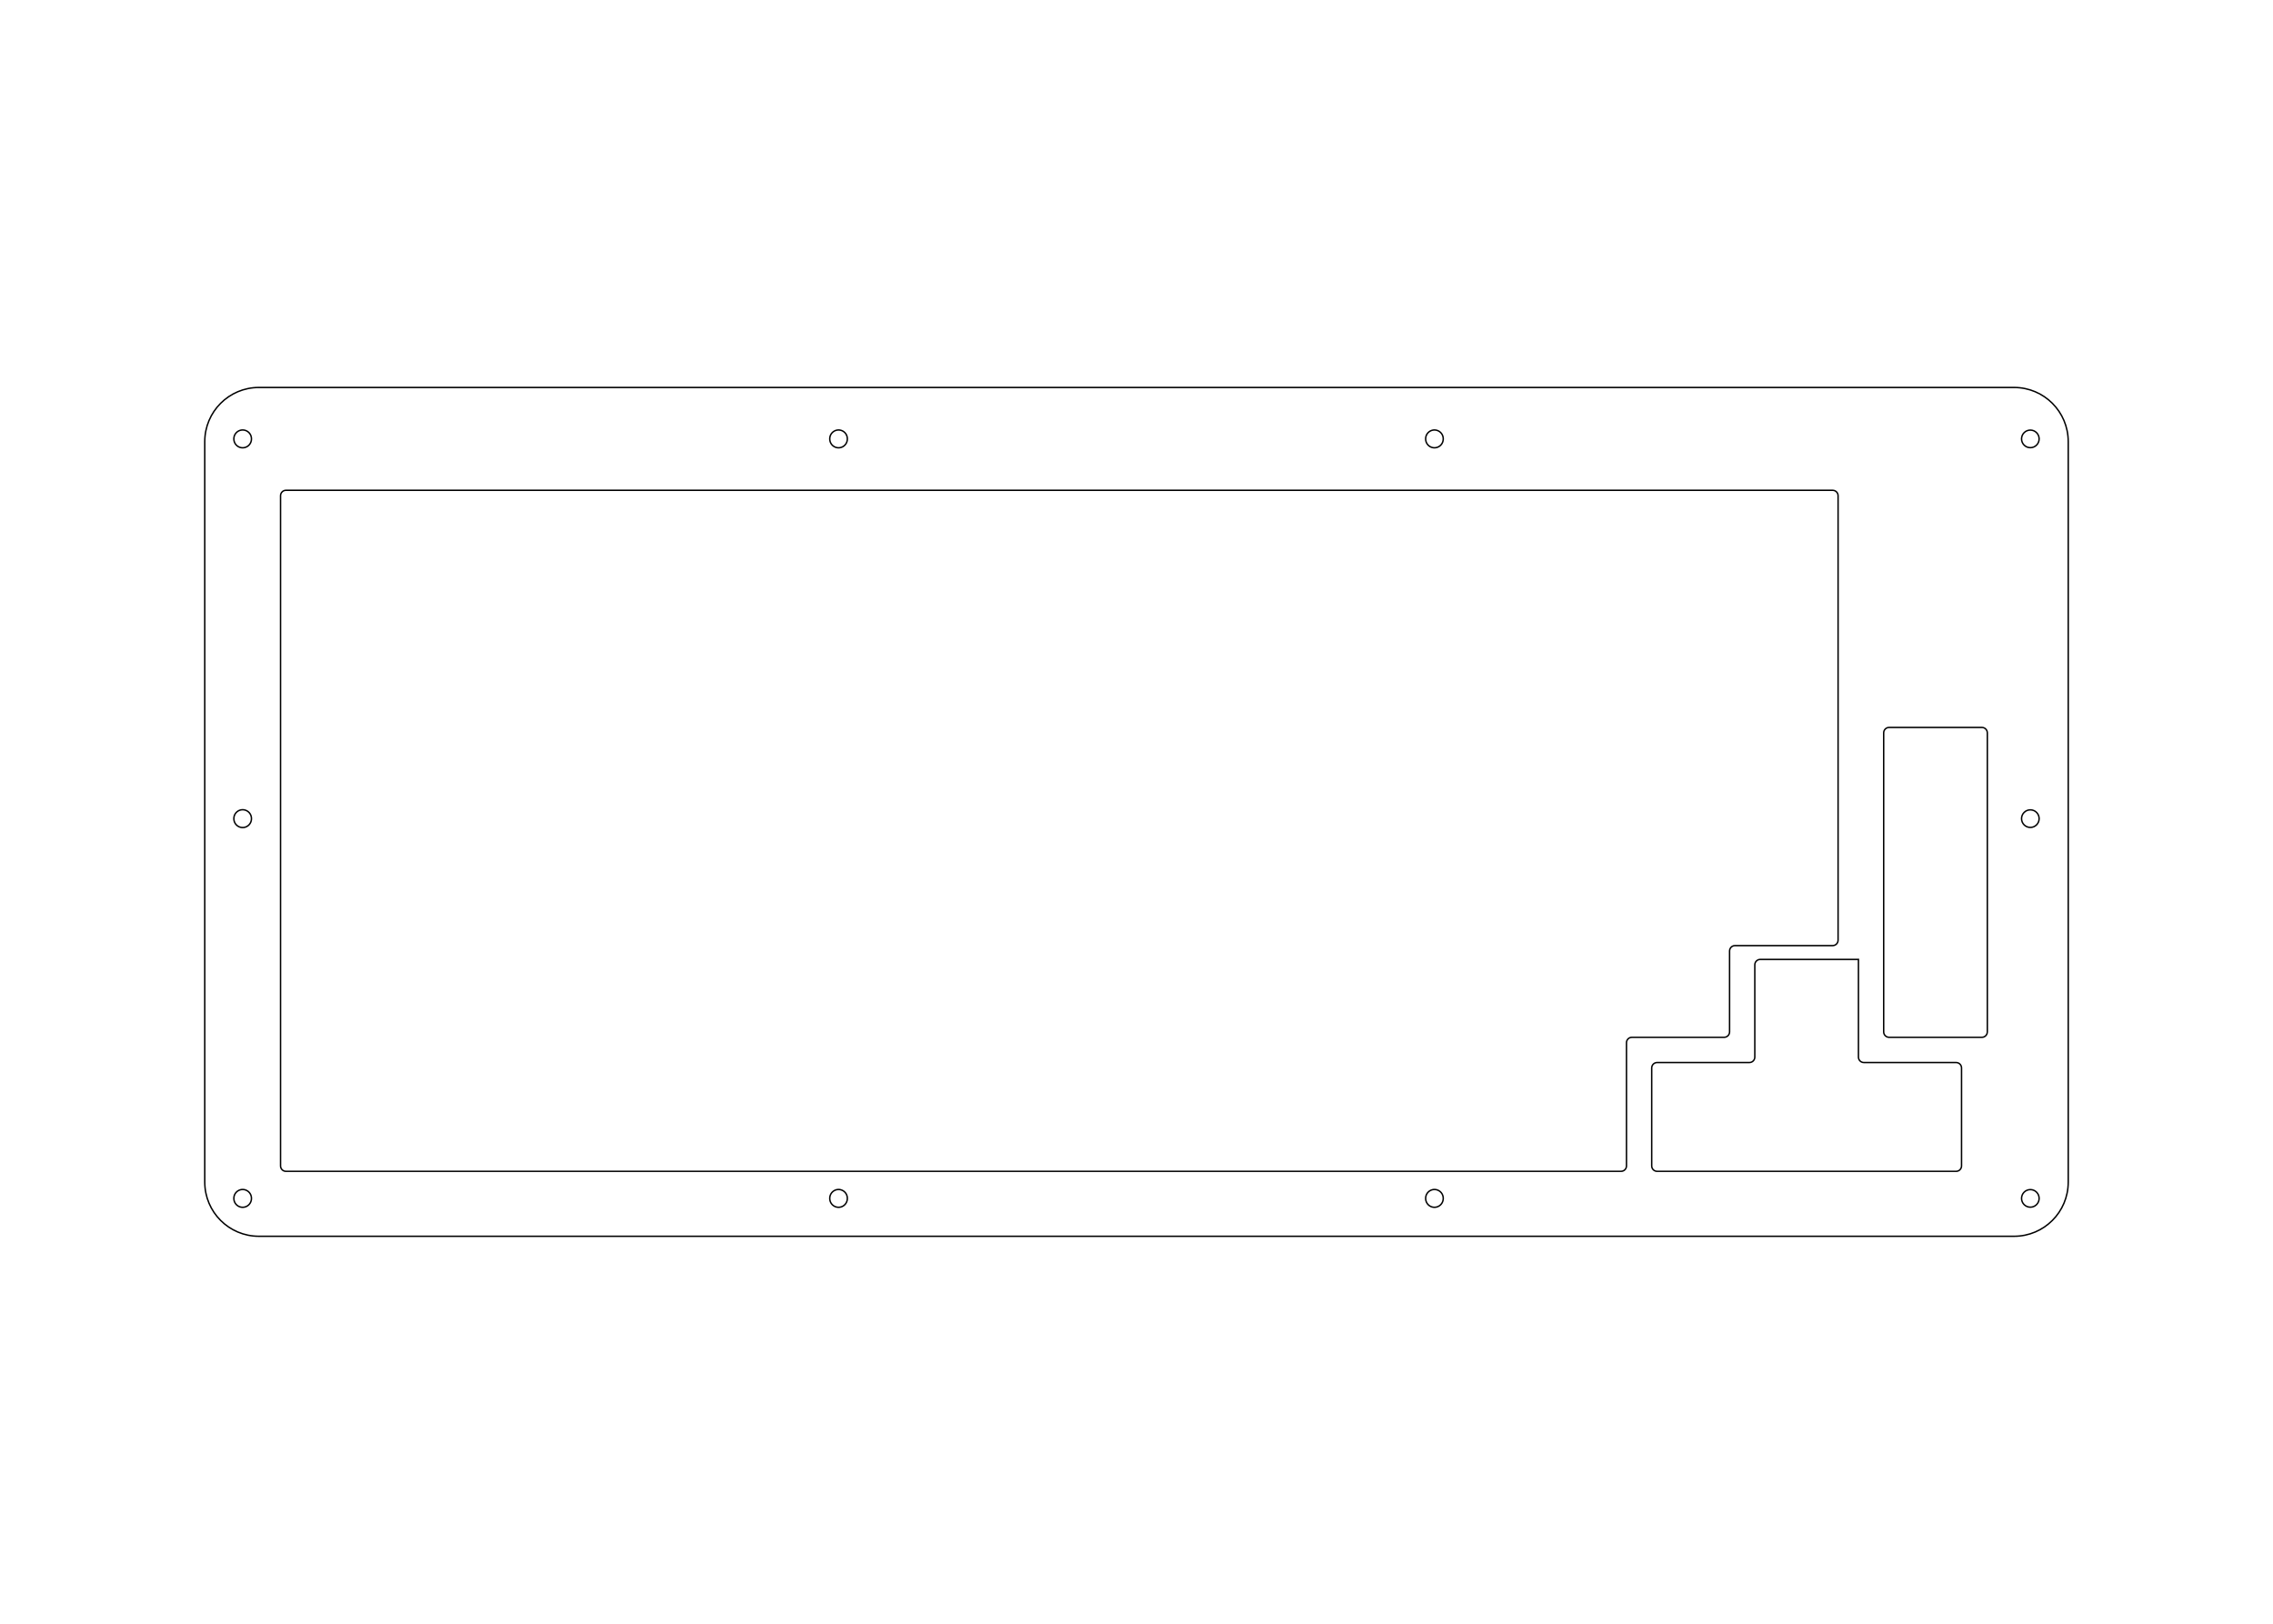
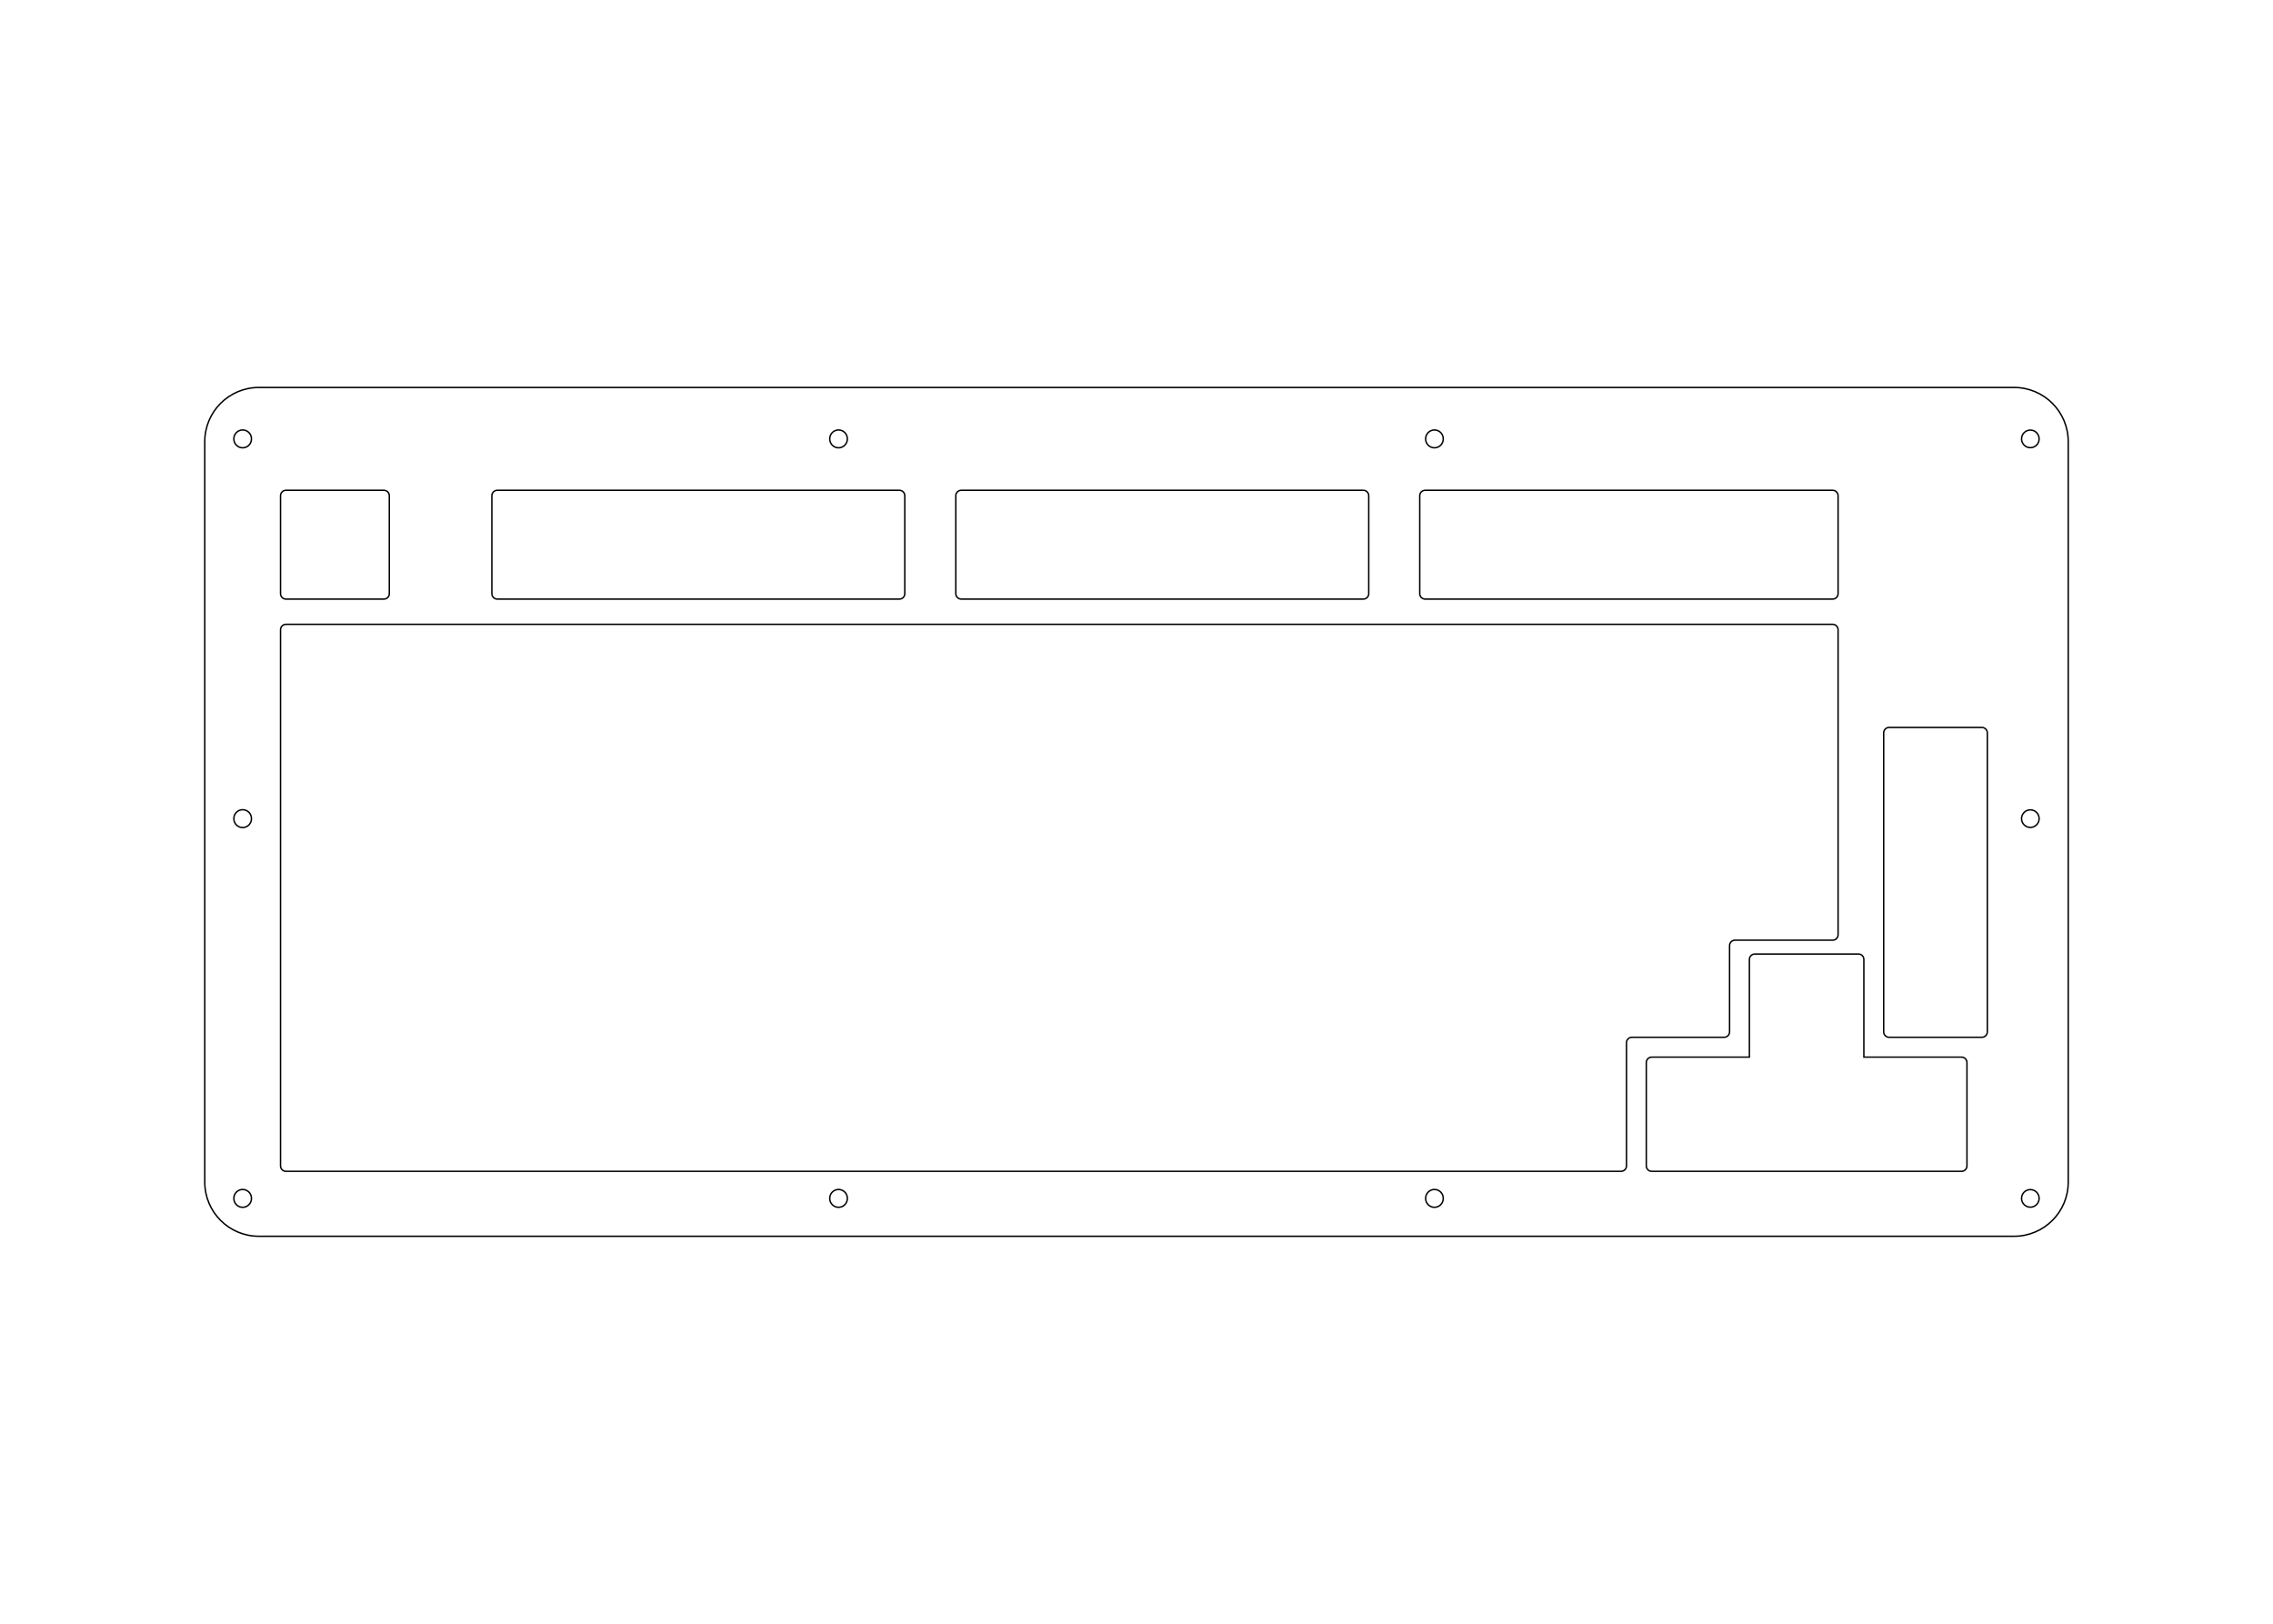
<svg xmlns="http://www.w3.org/2000/svg" width="420mm" height="300mm" viewBox="0 0 420 300" version="1.1" id="svg8">
  <defs id="defs2">
    <marker style="overflow:visible" refY="0.0" refX="0.0" orient="auto" id="DistanceX">
      <path id="path12" style="stroke:#000000; stroke-width:0.5" d="M 3,-3 L -3,3 M 0,-5 L  0,5" />
    </marker>
    <pattern y="0" x="0" width="8" patternUnits="userSpaceOnUse" id="Hatch" height="8">
      <path id="path15" stroke-width="0.25" stroke="#000000" linecap="square" d="M8 4 l-4,4" />
      <path id="path17" stroke-width="0.25" stroke="#000000" linecap="square" d="M6 2 l-4,4" />
      <path id="path19" stroke-width="0.25" stroke="#000000" linecap="square" d="M4 0 l-4,4" />
    </pattern>
    <symbol id="*MODEL_SPACE" />
    <symbol id="*PAPER_SPACE" />
    <marker style="overflow:visible" refY="0.0" refX="0.0" orient="auto" id="DistanceX-4">
      <path id="path57" style="stroke:#000000; stroke-width:0.5" d="M 3,-3 L -3,3 M 0,-5 L  0,5" />
    </marker>
    <pattern y="0" x="0" width="8" patternUnits="userSpaceOnUse" id="Hatch-8" height="8">
      <path id="path60" stroke-width="0.25" stroke="#000000" linecap="square" d="M8 4 l-4,4" />
      <path id="path62" stroke-width="0.25" stroke="#000000" linecap="square" d="M6 2 l-4,4" />
      <path id="path64" stroke-width="0.25" stroke="#000000" linecap="square" d="M4 0 l-4,4" />
    </pattern>
    <symbol id="*MODEL_SPACE-8" />
    <symbol id="*PAPER_SPACE-1" />
    <marker style="overflow:visible" refY="0.0" refX="0.0" orient="auto" id="DistanceX-2">
      <path id="path102" style="stroke:#000000; stroke-width:0.5" d="M 3,-3 L -3,3 M 0,-5 L  0,5" />
    </marker>
    <pattern y="0" x="0" width="8" patternUnits="userSpaceOnUse" id="Hatch-5" height="8">
      <path id="path105" stroke-width="0.25" stroke="#000000" linecap="square" d="M8 4 l-4,4" />
      <path id="path107" stroke-width="0.25" stroke="#000000" linecap="square" d="M6 2 l-4,4" />
      <path id="path109" stroke-width="0.25" stroke="#000000" linecap="square" d="M4 0 l-4,4" />
    </pattern>
    <symbol id="*MODEL_SPACE-84" />
    <symbol id="*PAPER_SPACE-4" />
    <marker style="overflow:visible" refY="0.0" refX="0.0" orient="auto" id="DistanceX-6">
      <path id="path147" style="stroke:#000000; stroke-width:0.5" d="M 3,-3 L -3,3 M 0,-5 L  0,5" />
    </marker>
    <pattern y="0" x="0" width="8" patternUnits="userSpaceOnUse" id="Hatch-6" height="8">
      <path id="path150" stroke-width="0.25" stroke="#000000" linecap="square" d="M8 4 l-4,4" />
      <path id="path152" stroke-width="0.25" stroke="#000000" linecap="square" d="M6 2 l-4,4" />
      <path id="path154" stroke-width="0.25" stroke="#000000" linecap="square" d="M4 0 l-4,4" />
    </pattern>
    <symbol id="*MODEL_SPACE-0" />
    <symbol id="*PAPER_SPACE-9" />
-     <marker style="overflow:visible" refY="0.0" refX="0.0" orient="auto" id="DistanceX-7">
-       <path id="path414" style="stroke:#000000; stroke-width:0.5" d="M 3,-3 L -3,3 M 0,-5 L  0,5" />
-     </marker>
-     <pattern y="0" x="0" width="8" patternUnits="userSpaceOnUse" id="Hatch-59" height="8">
-       <path id="path417" stroke-width="0.25" stroke="#000000" linecap="square" d="M8 4 l-4,4" />
-       <path id="path419" stroke-width="0.25" stroke="#000000" linecap="square" d="M6 2 l-4,4" />
-       <path id="path421" stroke-width="0.25" stroke="#000000" linecap="square" d="M4 0 l-4,4" />
-     </pattern>
-     <symbol id="*MODEL_SPACE-4" />
-     <symbol id="*PAPER_SPACE-2" />
-     <marker style="overflow:visible" refY="0.0" refX="0.0" orient="auto" id="DistanceX-1">
-       <path id="path489" style="stroke:#000000; stroke-width:0.5" d="M 3,-3 L -3,3 M 0,-5 L  0,5" />
-     </marker>
-     <pattern y="0" x="0" width="8" patternUnits="userSpaceOnUse" id="Hatch-86" height="8">
-       <path id="path492" stroke-width="0.25" stroke="#000000" linecap="square" d="M8 4 l-4,4" />
-       <path id="path494" stroke-width="0.25" stroke="#000000" linecap="square" d="M6 2 l-4,4" />
-       <path id="path496" stroke-width="0.25" stroke="#000000" linecap="square" d="M4 0 l-4,4" />
-     </pattern>
-     <symbol id="*MODEL_SPACE-1" />
-     <symbol id="*PAPER_SPACE-90" />
-     <marker style="overflow:visible" refY="0.0" refX="0.0" orient="auto" id="DistanceX-23">
-       <path id="path555" style="stroke:#000000; stroke-width:0.5" d="M 3,-3 L -3,3 M 0,-5 L  0,5" />
-     </marker>
-     <pattern y="0" x="0" width="8" patternUnits="userSpaceOnUse" id="Hatch-64" height="8">
-       <path id="path558" stroke-width="0.25" stroke="#000000" linecap="square" d="M8 4 l-4,4" />
-       <path id="path560" stroke-width="0.25" stroke="#000000" linecap="square" d="M6 2 l-4,4" />
-       <path id="path562" stroke-width="0.25" stroke="#000000" linecap="square" d="M4 0 l-4,4" />
-     </pattern>
-     <symbol id="*MODEL_SPACE-9" />
-     <symbol id="*PAPER_SPACE-0" />
-     <marker style="overflow:visible" refY="0.0" refX="0.0" orient="auto" id="DistanceX-47">
-       <path id="path699" style="stroke:#000000; stroke-width:0.5" d="M 3,-3 L -3,3 M 0,-5 L  0,5" />
+     <marker style="overflow:visible" refY="0.0" refX="0.0" orient="auto" id="DistanceX-3">
+       <path id="path244" style="stroke:#000000; stroke-width:0.5" d="M 3,-3 L -3,3 M 0,-5 L  0,5" />
    </marker>
    <pattern y="0" x="0" width="8" patternUnits="userSpaceOnUse" id="Hatch-1" height="8">
-       <path id="path702" stroke-width="0.25" stroke="#000000" linecap="square" d="M8 4 l-4,4" />
-       <path id="path704" stroke-width="0.25" stroke="#000000" linecap="square" d="M6 2 l-4,4" />
-       <path id="path706" stroke-width="0.25" stroke="#000000" linecap="square" d="M4 0 l-4,4" />
+       <path id="path247" stroke-width="0.25" stroke="#000000" linecap="square" d="M8 4 l-4,4" />
+       <path id="path249" stroke-width="0.25" stroke="#000000" linecap="square" d="M6 2 l-4,4" />
+       <path id="path251" stroke-width="0.25" stroke="#000000" linecap="square" d="M4 0 l-4,4" />
    </pattern>
-     <symbol id="*MODEL_SPACE-6" />
-     <symbol id="*PAPER_SPACE-99" />
+     <symbol id="*MODEL_SPACE-5" />
+     <symbol id="*PAPER_SPACE-2" />
+     <marker style="overflow:visible" refY="0.0" refX="0.0" orient="auto" id="DistanceX-28">
+       <path id="path511" style="stroke:#000000; stroke-width:0.5" d="M 3,-3 L -3,3 M 0,-5 L  0,5" />
+     </marker>
+     <pattern y="0" x="0" width="8" patternUnits="userSpaceOnUse" id="Hatch-2" height="8">
+       <path id="path514" stroke-width="0.25" stroke="#000000" linecap="square" d="M8 4 l-4,4" />
+       <path id="path516" stroke-width="0.25" stroke="#000000" linecap="square" d="M6 2 l-4,4" />
+       <path id="path518" stroke-width="0.25" stroke="#000000" linecap="square" d="M4 0 l-4,4" />
+     </pattern>
+     <symbol id="*MODEL_SPACE-09" />
+     <symbol id="*PAPER_SPACE-94" />
+     <marker style="overflow:visible" refY="0.0" refX="0.0" orient="auto" id="DistanceX-8">
+       <path id="path736" style="stroke:#000000; stroke-width:0.5" d="M 3,-3 L -3,3 M 0,-5 L  0,5" />
+     </marker>
+     <pattern y="0" x="0" width="8" patternUnits="userSpaceOnUse" id="Hatch-3" height="8">
+       <path id="path739" stroke-width="0.25" stroke="#000000" linecap="square" d="M8 4 l-4,4" />
+       <path id="path741" stroke-width="0.25" stroke="#000000" linecap="square" d="M6 2 l-4,4" />
+       <path id="path743" stroke-width="0.25" stroke="#000000" linecap="square" d="M4 0 l-4,4" />
+     </pattern>
+     <symbol id="*MODEL_SPACE-2" />
+     <symbol id="*PAPER_SPACE-6" />
+     <marker style="overflow:visible" refY="0.0" refX="0.0" orient="auto" id="DistanceX-5">
+       <path id="path856" style="stroke:#000000; stroke-width:0.5" d="M 3,-3 L -3,3 M 0,-5 L  0,5" />
+     </marker>
+     <pattern y="0" x="0" width="8" patternUnits="userSpaceOnUse" id="Hatch-27" height="8">
+       <path id="path859" stroke-width="0.25" stroke="#000000" linecap="square" d="M8 4 l-4,4" />
+       <path id="path861" stroke-width="0.25" stroke="#000000" linecap="square" d="M6 2 l-4,4" />
+       <path id="path863" stroke-width="0.25" stroke="#000000" linecap="square" d="M4 0 l-4,4" />
+     </pattern>
+     <symbol id="*MODEL_SPACE-3" />
+     <symbol id="*PAPER_SPACE-40" />
  </defs>
  <g id="layer1" transform="translate(0,3)">
-     <g id="g741" transform="matrix(0.2645833,0,0,0.2645833,52.8375,-208.4125)">
-       <path id="path713" style="fill:none;stroke:#000000" d="m 808.22,1613.197 a 6.142,6.142 0 1 0 -12.283,0 6.142,6.142 0 1 0 12.283,0 z" />
-       <path id="path715" style="fill:none;stroke:#000000" d="m 808.22,1082.835 a 6.142,6.142 0 1 0 -12.283,0 6.142,6.142 0 1 0 12.283,0 z" />
-       <path id="path717" style="fill:none;stroke:#000000" d="m -24.094,1082.835 a 6.142,6.142 0 1 0 -12.283,0 6.142,6.142 0 1 0 12.283,0 z" />
-       <path id="path719" style="fill:none;stroke:#000000" d="m 1224.378,1082.835 a 6.142,6.142 0 1 0 -12.284,0 6.142,6.142 0 1 0 12.284,0 z" />
-       <path id="path721" style="fill:none;stroke:#000000" d="m 392.063,1613.197 a 6.142,6.142 0 1 0 -12.283,0 6.142,6.142 0 1 0 12.283,0 z" />
-       <path id="path723" style="fill:none;stroke:#000000" d="m 1224.378,1613.197 a 6.142,6.142 0 1 0 -12.284,0 6.142,6.142 0 1 0 12.284,0 z" />
-       <path id="path725" style="fill:none;stroke:#000000" d="m 392.063,1082.835 a 6.142,6.142 0 1 0 -12.283,0 6.142,6.142 0 1 0 12.283,0 z" />
-       <path id="path727" style="fill:none;stroke:#000000" d="m -24.094,1348.016 a 6.142,6.142 0 1 0 -12.283,0 6.142,6.142 0 1 0 12.283,0 z" />
-       <path id="path729" style="fill:none;stroke:#000000" d="m 1224.378,1348.016 a 6.142,6.142 0 1 0 -12.284,0 6.142,6.142 0 1 0 12.284,0 z" />
-       <path id="path731" style="fill:none;stroke:#000000" d="m -24.094,1613.197 a 6.142,6.142 0 1 0 -12.283,0 6.142,6.142 0 1 0 12.283,0 z" />
-       <path id="path733" style="fill:none;stroke:#000000" d="m -18.898,1639.653 a 37.795,37.795 0 0 1 -37.795,-37.795 v -517.134 a 37.795,37.795 0 0 1 37.795,-37.795 H 1206.898 a 37.795,37.795 0 0 1 37.795,37.795 v 517.134 a 37.795,37.795 0 0 1 -37.795,37.795 z" />
-       <path id="path735" style="fill:none;stroke:#000000" d="m 1188.189,1496.929 v -208.819 a 3.78,3.78 0 0 0 -3.78,-3.78 h -64.819 a 3.78,3.78 0 0 0 -3.78,3.78 v 208.819 a 3.78,3.78 0 0 0 3.78,3.78 h 64.819 a 3.78,3.78 0 0 0 3.78,-3.78 z" />
-       <path id="path737" style="fill:none;stroke:#000000" d="m 1101.968,1518.331 a 3.78,3.78 0 0 1 -3.78,-3.78 v -68.221 h -68.598 a 3.78,3.78 0 0 0 -3.78,3.78 v 64.441 a 3.78,3.78 0 0 1 -3.78,3.78 h -64.441 a 3.78,3.78 0 0 0 -3.78,3.78 v 68.409 a 3.78,3.78 0 0 0 3.78,3.78 h 208.819 a 3.78,3.78 0 0 0 3.78,-3.78 v -68.409 a 3.78,3.78 0 0 0 -3.78,-3.78 z" />
-       <path id="path739" style="fill:none;stroke:#000000" d="m 936.187,1504.486 a 3.78,3.78 0 0 1 3.78,-3.78 h 64.441 a 3.78,3.78 0 0 0 3.78,-3.78 v -56.475 a 3.78,3.78 0 0 1 3.78,-3.78 h 68.222 a 3.78,3.78 0 0 0 3.78,-3.78 v -310.374 a 3.78,3.78 0 0 0 -3.78,-3.78 H 0 a 3.78,3.78 0 0 0 -3.78,3.78 v 468 A 3.78,3.78 0 0 0 0,1594.299 h 932.408 a 3.78,3.78 0 0 0 3.78,-3.78 z" />
+     <g id="g906" transform="matrix(0.2645833,0,0,0.2645833,52.8375,-208.4125)">
+       <path id="path870" style="fill:none;stroke:#000000" d="m 808.22,1613.197 a 6.142,6.142 0 1 0 -12.283,0 6.142,6.142 0 1 0 12.283,0 z" />
+       <path id="path872" style="fill:none;stroke:#000000" d="m 808.22,1082.835 a 6.142,6.142 0 1 0 -12.283,0 6.142,6.142 0 1 0 12.283,0 z" />
+       <path id="path874" style="fill:none;stroke:#000000" d="m -24.094,1082.835 a 6.142,6.142 0 1 0 -12.283,0 6.142,6.142 0 1 0 12.283,0 z" />
+       <path id="path876" style="fill:none;stroke:#000000" d="m 1224.378,1082.835 a 6.142,6.142 0 1 0 -12.284,0 6.142,6.142 0 1 0 12.284,0 z" />
+       <path id="path878" style="fill:none;stroke:#000000" d="m 392.063,1613.197 a 6.142,6.142 0 1 0 -12.283,0 6.142,6.142 0 1 0 12.283,0 z" />
+       <path id="path880" style="fill:none;stroke:#000000" d="m 1224.378,1613.197 a 6.142,6.142 0 1 0 -12.284,0 6.142,6.142 0 1 0 12.284,0 z" />
+       <path id="path882" style="fill:none;stroke:#000000" d="m 392.063,1082.835 a 6.142,6.142 0 1 0 -12.283,0 6.142,6.142 0 1 0 12.283,0 z" />
+       <path id="path884" style="fill:none;stroke:#000000" d="m -24.094,1348.016 a 6.142,6.142 0 1 0 -12.283,0 6.142,6.142 0 1 0 12.283,0 z" />
+       <path id="path886" style="fill:none;stroke:#000000" d="m 1224.378,1348.016 a 6.142,6.142 0 1 0 -12.284,0 6.142,6.142 0 1 0 12.284,0 z" />
+       <path id="path888" style="fill:none;stroke:#000000" d="m -24.094,1613.197 a 6.142,6.142 0 1 0 -12.283,0 6.142,6.142 0 1 0 12.283,0 z" />
+       <path id="path890" style="fill:none;stroke:#000000" d="m -18.898,1639.653 a 37.795,37.795 0 0 1 -37.795,-37.795 v -517.134 a 37.795,37.795 0 0 1 37.795,-37.795 H 1206.898 a 37.795,37.795 0 0 1 37.795,37.795 v 517.134 a 37.795,37.795 0 0 1 -37.795,37.795 z" />
+       <path id="path892" style="fill:none;stroke:#000000" d="m 1008.187,1436.673 a 3.78,3.78 0 0 1 3.78,-3.78 h 68.222 a 3.78,3.78 0 0 0 3.78,-3.78 v -213.004 a 3.78,3.78 0 0 0 -3.78,-3.78 H 0 a 3.78,3.78 0 0 0 -3.78,3.78 v 374.409 A 3.78,3.78 0 0 0 0,1594.299 h 932.408 a 3.78,3.78 0 0 0 3.78,-3.78 v -86.033 a 3.78,3.78 0 0 1 3.78,-3.78 h 64.441 a 3.78,3.78 0 0 0 3.78,-3.78 z" />
+       <path id="path894" style="fill:none;stroke:#000000" d="m 756.189,1190.929 v -68.409 a 3.78,3.78 0 0 0 -3.78,-3.78 h -280.819 a 3.78,3.78 0 0 0 -3.78,3.78 v 68.409 a 3.78,3.78 0 0 0 3.78,3.78 h 280.819 a 3.78,3.78 0 0 0 3.78,-3.78 z" />
+       <path id="path896" style="fill:none;stroke:#000000" d="m 1022.032,1446.331 v 68.221 h -68.22 a 3.78,3.78 0 0 0 -3.78,3.78 v 72.189 a 3.78,3.78 0 0 0 3.78,3.78 H 1170.189 a 3.78,3.78 0 0 0 3.78,-3.78 v -72.189 a 3.78,3.78 0 0 0 -3.78,-3.78 h -68.221 v -68.221 a 3.78,3.78 0 0 0 -3.78,-3.78 h -72.378 a 3.78,3.78 0 0 0 -3.78,3.78 z" />
+       <path id="path898" style="fill:none;stroke:#000000" d="M 795.591,1194.709 H 1080.189 a 3.78,3.78 0 0 0 3.78,-3.78 v -68.409 a 3.78,3.78 0 0 0 -3.78,-3.78 H 795.591 a 3.78,3.78 0 0 0 -3.78,3.78 v 68.409 a 3.78,3.78 0 0 0 3.78,3.78 z" />
+       <path id="path900" style="fill:none;stroke:#000000" d="m 432.189,1190.929 v -68.409 a 3.78,3.78 0 0 0 -3.78,-3.78 h -280.819 a 3.78,3.78 0 0 0 -3.78,3.78 v 68.409 a 3.78,3.78 0 0 0 3.78,3.78 h 280.819 a 3.78,3.78 0 0 0 3.78,-3.78 z" />
+       <path id="path902" style="fill:none;stroke:#000000" d="m 72.189,1190.929 v -68.409 a 3.78,3.78 0 0 0 -3.78,-3.78 H 0 a 3.78,3.78 0 0 0 -3.78,3.78 v 68.409 A 3.78,3.78 0 0 0 0,1194.709 h 68.409 a 3.78,3.78 0 0 0 3.78,-3.78 z" />
+       <path id="path904" style="fill:none;stroke:#000000" d="m 1188.189,1496.929 v -208.819 a 3.78,3.78 0 0 0 -3.78,-3.78 h -64.819 a 3.78,3.78 0 0 0 -3.78,3.78 v 208.819 a 3.78,3.78 0 0 0 3.78,3.78 h 64.819 a 3.78,3.78 0 0 0 3.78,-3.78 z" />
    </g>
  </g>
</svg>
